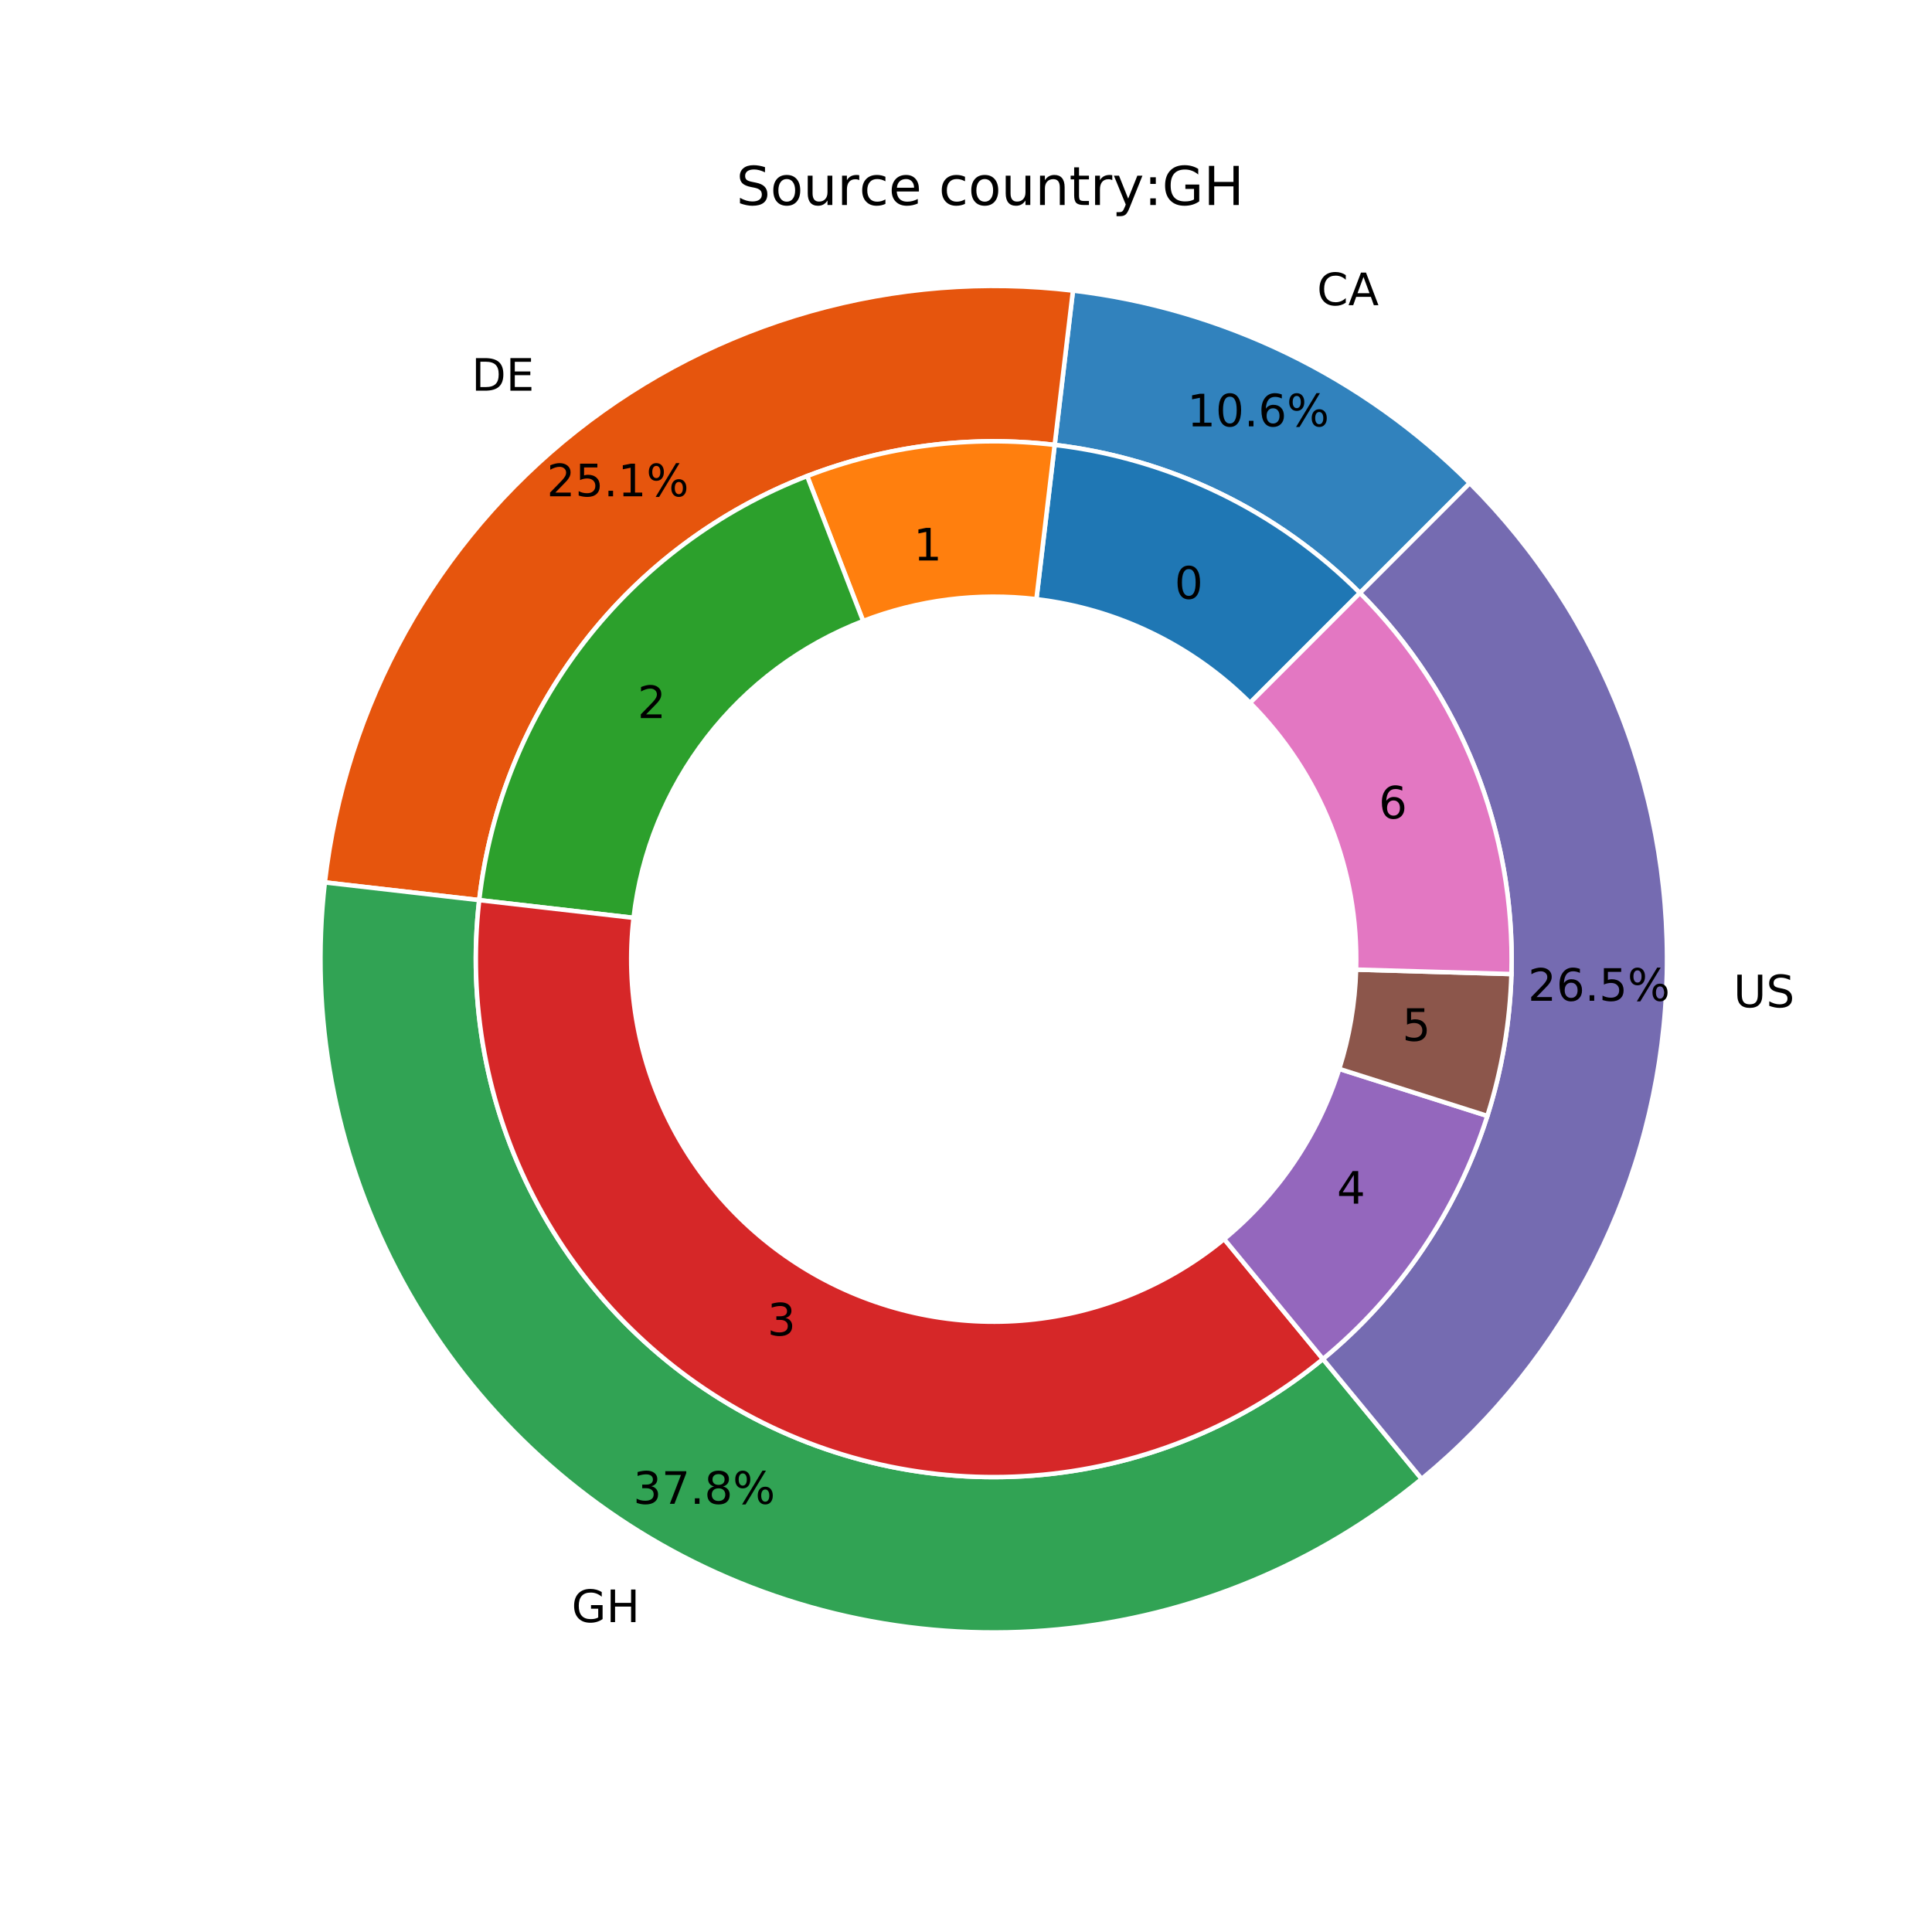
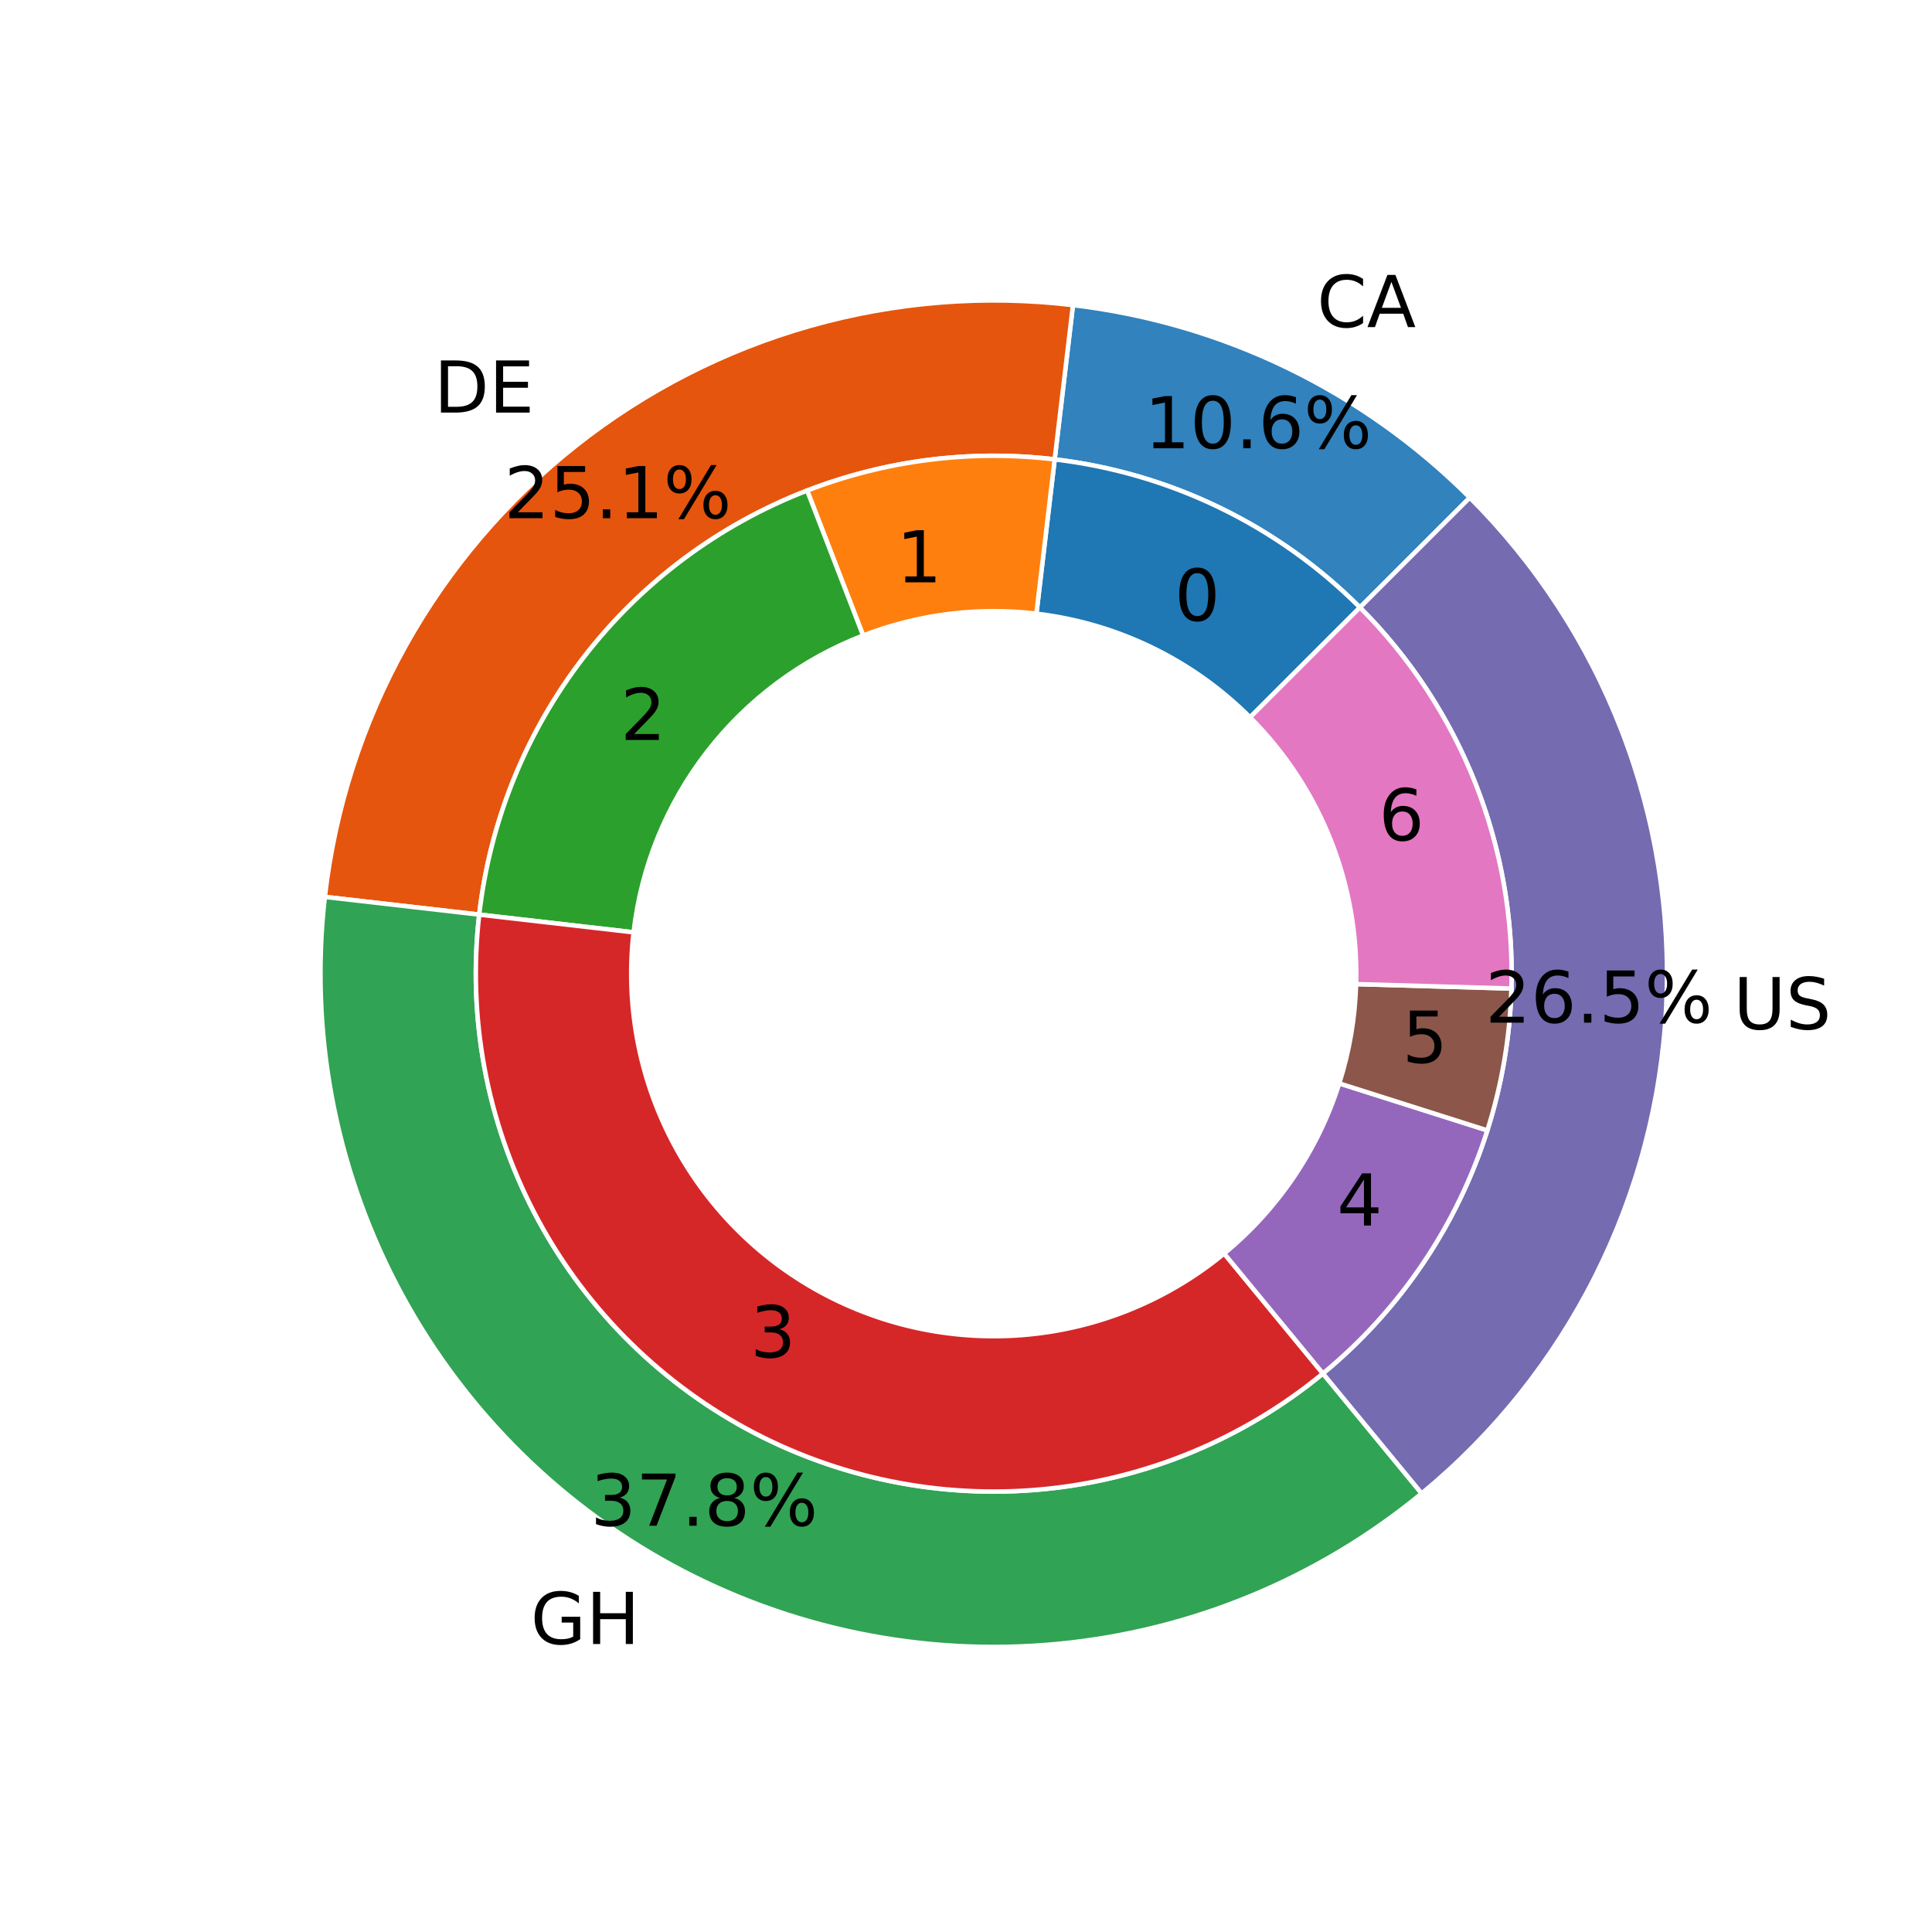
<svg xmlns="http://www.w3.org/2000/svg" xmlns:xlink="http://www.w3.org/1999/xlink" height="432pt" version="1.1" viewBox="0 0 432 432" width="432pt">
  <defs>
    <style type="text/css">
*{stroke-linecap:butt;stroke-linejoin:round;}
  </style>
  </defs>
  <g id="figure_1">
    <g id="patch_1">
      <path d="M 0 432  L 432 432  L 432 0  L 0 0  z " style="fill:#ffffff;" />
    </g>
    <g id="axes_1">
      <g id="patch_2">
-         <path d="M 328.651 108.027  C 316.782 96.158 303.011 86.357 287.909 79.031  C 272.808 71.704 256.586 66.955 239.918 64.98  L 235.829 99.479  C 248.651 100.999 261.129 104.652 272.746 110.287  C 284.363 115.923 294.956 123.462 304.085 132.592  L 328.651 108.027  z " style="fill:#3182bd;stroke:#ffffff;stroke-linejoin:miter;" />
+         <path d="M 328.651 111.267  C 316.782 99.398 303.011 89.597 287.909 82.271  C 272.808 74.944 256.586 70.195 239.918 68.22  L 235.829 102.719  C 248.651 104.239 261.129 107.892 272.746 113.527  C 284.363 119.163 294.956 126.702 304.085 135.832  L 328.651 111.267  z " style="fill:#3182bd;stroke:#ffffff;stroke-linejoin:miter;" />
      </g>
      <g id="patch_3">
-         <path d="M 239.918 64.98  C 220.24 62.648 200.294 64.223 181.226 69.617  C 162.159 75.01 144.342 84.116 128.801 96.409  C 113.261 108.703 100.299 123.945 90.661 141.26  C 81.024 158.574 74.899 177.622 72.639 197.308  L 107.154 201.27  C 108.892 186.127 113.603 171.474 121.017 158.156  C 128.43 144.837 138.401 133.113 150.355 123.656  C 162.31 114.199 176.015 107.195 190.682 103.046  C 205.349 98.897 220.692 97.685 235.829 99.479  L 239.918 64.98  z " style="fill:#e6550d;stroke:#ffffff;stroke-linejoin:miter;" />
+         <path d="M 239.918 68.22  C 220.24 65.888 200.294 67.463 181.226 72.857  C 162.159 78.25 144.342 87.356 128.801 99.649  C 113.261 111.943 100.299 127.185 90.661 144.5  C 81.024 161.814 74.899 180.862 72.639 200.548  L 107.154 204.51  C 108.892 189.367 113.603 174.714 121.017 161.396  C 128.43 148.077 138.401 136.353 150.355 126.896  C 162.31 117.439 176.015 110.435 190.682 106.286  C 205.349 102.137 220.692 100.925 235.829 102.719  L 239.918 68.22  z " style="fill:#e6550d;stroke:#ffffff;stroke-linejoin:miter;" />
      </g>
      <g id="patch_4">
-         <path d="M 72.639 197.308  C 69.218 227.11 74.782 257.266 88.613 283.886  C 102.444 310.505 123.92 332.393 150.273 346.726  C 176.626 361.059 206.671 367.192 236.533 364.337  C 266.395 361.481 294.733 349.763 317.891 330.695  L 295.809 303.876  C 277.994 318.543 256.196 327.557 233.225 329.754  C 210.255 331.95 187.143 327.232 166.872 316.207  C 146.6 305.182 130.08 288.345 119.441 267.868  C 108.802 247.392 104.522 224.195 107.154 201.27  L 72.639 197.308  z " style="fill:#31a354;stroke:#ffffff;stroke-linejoin:miter;" />
+         <path d="M 72.639 200.548  C 69.218 230.35 74.782 260.506 88.613 287.126  C 102.444 313.745 123.92 335.633 150.273 349.966  C 176.626 364.299 206.671 370.432 236.533 367.577  C 266.395 364.721 294.733 353.003 317.891 333.935  L 295.809 307.116  C 277.994 321.783 256.196 330.797 233.225 332.994  C 210.255 335.19 187.143 330.472 166.872 319.447  C 146.6 308.422 130.08 291.585 119.441 271.108  C 108.802 250.632 104.522 227.435 107.154 204.51  L 72.639 200.548  z " style="fill:#31a354;stroke:#ffffff;stroke-linejoin:miter;" />
      </g>
      <g id="patch_5">
-         <path d="M 317.891 330.695  C 334.097 317.351 347.335 300.764 356.751 282.001  C 366.167 263.238 371.555 242.712 372.569 221.743  C 373.582 200.774 370.198 179.824 362.635 160.241  C 355.072 140.657 343.495 122.871 328.651 108.027  L 304.085 132.592  C 315.504 144.011 324.409 157.693 330.227 172.757  C 336.045 187.821 338.648 203.937 337.868 220.066  C 337.089 236.196 332.944 251.986 325.701 266.419  C 318.458 280.851 308.275 293.611 295.809 303.876  L 317.891 330.695  z " style="fill:#756bb1;stroke:#ffffff;stroke-linejoin:miter;" />
+         <path d="M 317.891 333.935  C 334.097 320.591 347.335 304.004 356.751 285.241  C 366.167 266.478 371.555 245.952 372.569 224.983  C 373.582 204.014 370.198 183.064 362.635 163.481  C 355.072 143.897 343.495 126.111 328.651 111.267  L 304.085 135.832  C 315.504 147.251 324.409 160.933 330.227 175.997  C 336.045 191.061 338.648 207.177 337.868 223.306  C 337.089 239.436 332.944 255.226 325.701 269.659  C 318.458 284.091 308.275 296.851 295.809 307.116  L 317.891 333.935  z " style="fill:#756bb1;stroke:#ffffff;stroke-linejoin:miter;" />
      </g>
      <g id="patch_6">
-         <path d="M 304.085 132.592  C 294.956 123.462 284.363 115.923 272.746 110.287  C 261.129 104.652 248.651 100.999 235.829 99.479  L 231.741 133.978  C 240.716 135.042 249.451 137.599 257.582 141.544  C 265.714 145.489 273.129 150.767 279.52 157.157  L 304.085 132.592  z " style="fill:#1f77b4;stroke:#ffffff;stroke-linejoin:miter;" />
+         <path d="M 304.085 135.832  C 294.956 126.702 284.363 119.163 272.746 113.527  C 261.129 107.892 248.651 104.239 235.829 102.719  L 231.741 137.218  C 240.716 138.282 249.451 140.839 257.582 144.784  C 265.714 148.729 273.129 154.007 279.52 160.397  L 304.085 135.832  z " style="fill:#1f77b4;stroke:#ffffff;stroke-linejoin:miter;" />
      </g>
      <g id="patch_7">
-         <path d="M 235.829 99.479  C 226.493 98.373 217.057 98.407 207.729 99.582  C 198.401 100.757 189.251 103.063 180.48 106.451  L 192.996 138.858  C 199.136 136.487 205.541 134.873 212.07 134.05  C 218.6 133.228 225.205 133.204 231.741 133.978  L 235.829 99.479  z " style="fill:#ff7f0e;stroke:#ffffff;stroke-linejoin:miter;" />
+         <path d="M 235.829 102.719  C 226.493 101.613 217.057 101.647 207.729 102.822  C 198.401 103.997 189.251 106.303 180.48 109.691  L 192.996 142.098  C 199.136 139.727 205.541 138.113 212.07 137.29  C 218.6 136.468 225.205 136.444 231.741 137.218  L 235.829 102.719  z " style="fill:#ff7f0e;stroke:#ffffff;stroke-linejoin:miter;" />
      </g>
      <g id="patch_8">
-         <path d="M 180.48 106.451  C 160.773 114.062 143.519 126.923 130.595 143.635  C 117.671 160.347 109.563 180.281 107.154 201.27  L 141.668 205.232  C 143.354 190.54 149.03 176.586 158.076 164.887  C 167.123 153.189 179.201 144.186 192.996 138.858  L 180.48 106.451  z " style="fill:#2ca02c;stroke:#ffffff;stroke-linejoin:miter;" />
+         <path d="M 180.48 109.691  C 160.773 117.302 143.519 130.163 130.595 146.875  C 117.671 163.587 109.563 183.521 107.154 204.51  L 141.668 208.472  C 143.354 193.78 149.03 179.826 158.076 168.127  C 167.123 156.429 179.201 147.426 192.996 142.098  L 180.48 109.691  z " style="fill:#2ca02c;stroke:#ffffff;stroke-linejoin:miter;" />
      </g>
      <g id="patch_9">
-         <path d="M 107.154 201.27  C 104.522 224.195 108.802 247.392 119.441 267.868  C 130.08 288.345 146.6 305.182 166.872 316.207  C 187.143 327.232 210.255 331.95 233.225 329.754  C 256.196 327.557 277.994 318.543 295.809 303.876  L 273.726 277.056  C 261.256 287.323 245.998 293.633 229.918 295.171  C 213.838 296.708 197.66 293.405 183.47 285.688  C 169.28 277.97 157.716 266.185 150.269 251.851  C 142.821 237.517 139.825 221.28 141.668 205.232  L 107.154 201.27  z " style="fill:#d62728;stroke:#ffffff;stroke-linejoin:miter;" />
+         <path d="M 107.154 204.51  C 104.522 227.435 108.802 250.632 119.441 271.108  C 130.08 291.585 146.6 308.422 166.872 319.447  C 187.143 330.472 210.255 335.19 233.225 332.994  C 256.196 330.797 277.994 321.783 295.809 307.116  L 273.726 280.296  C 261.256 290.563 245.998 296.873 229.918 298.411  C 213.838 299.948 197.66 296.645 183.47 288.928  C 169.28 281.21 157.716 269.425 150.269 255.091  C 142.821 240.757 139.825 224.52 141.668 208.472  L 107.154 204.51  z " style="fill:#d62728;stroke:#ffffff;stroke-linejoin:miter;" />
      </g>
      <g id="patch_10">
-         <path d="M 295.809 303.876  C 304.384 296.815 311.898 288.557 318.122 279.357  C 324.345 270.156 329.212 260.108 332.574 249.521  L 299.462 239.007  C 297.109 246.418 293.702 253.452 289.345 259.893  C 284.989 266.333 279.729 272.114 273.726 277.056  L 295.809 303.876  z " style="fill:#9467bd;stroke:#ffffff;stroke-linejoin:miter;" />
+         <path d="M 295.809 307.116  C 304.384 300.055 311.898 291.797 318.122 282.597  C 324.345 273.396 329.212 263.348 332.574 252.761  L 299.462 242.247  C 297.109 249.658 293.702 256.692 289.345 263.133  C 284.989 269.573 279.729 275.354 273.726 280.296  L 295.809 307.116  z " style="fill:#9467bd;stroke:#ffffff;stroke-linejoin:miter;" />
      </g>
      <g id="patch_11">
-         <path d="M 332.574 249.521  C 334.202 244.392 335.471 239.155 336.371 233.85  C 337.272 228.544 337.801 223.182 337.955 217.803  L 303.229 216.805  C 303.121 220.571 302.75 224.324 302.12 228.038  C 301.49 231.752 300.602 235.417 299.462 239.007  L 332.574 249.521  z " style="fill:#8c564b;stroke:#ffffff;stroke-linejoin:miter;" />
+         <path d="M 332.574 252.761  C 334.202 247.632 335.471 242.395 336.371 237.09  C 337.272 231.784 337.801 226.422 337.955 221.043  L 303.229 220.045  C 303.121 223.811 302.75 227.564 302.12 231.278  C 301.49 234.992 300.602 238.657 299.462 242.247  L 332.574 252.761  z " style="fill:#8c564b;stroke:#ffffff;stroke-linejoin:miter;" />
      </g>
      <g id="patch_12">
-         <path d="M 337.955 217.803  C 338.408 202.043 335.638 186.354 329.814 171.702  C 323.99 157.05 315.234 143.741 304.085 132.592  L 279.52 157.157  C 287.324 164.962 293.453 174.278 297.53 184.535  C 301.607 194.791 303.546 205.773 303.229 216.805  L 337.955 217.803  z " style="fill:#e377c2;stroke:#ffffff;stroke-linejoin:miter;" />
+         <path d="M 337.955 221.043  C 338.408 205.283 335.638 189.594 329.814 174.942  C 323.99 160.29 315.234 146.981 304.085 135.832  L 279.52 160.397  C 287.324 168.202 293.453 177.518 297.53 187.775  C 301.607 198.031 303.546 209.013 303.229 220.045  L 337.955 221.043  z " style="fill:#e377c2;stroke:#ffffff;stroke-linejoin:miter;" />
      </g>
      <g id="patch_13">
-         <path clip-path="url(#p6a94aca910)" d="M 222.201 295.539  C 243.698 295.539 264.319 286.998 279.52 271.796  C 294.721 256.595 303.262 235.975 303.262 214.477  C 303.262 192.979 294.721 172.359 279.52 157.157  C 264.319 141.956 243.698 133.415 222.201 133.415  C 200.703 133.415 180.082 141.956 164.881 157.157  C 149.68 172.359 141.139 192.979 141.139 214.477  C 141.139 235.975 149.68 256.595 164.881 271.796  C 180.082 286.998 200.703 295.539 222.201 295.539  z " style="fill:#ffffff;" />
+         <path clip-path="url(#pda77b28a1b)" d="M 222.201 298.779  C 243.698 298.779 264.319 290.238 279.52 275.036  C 294.721 259.835 303.262 239.215 303.262 217.717  C 303.262 196.219 294.721 175.599 279.52 160.397  C 264.319 145.196 243.698 136.655 222.201 136.655  C 200.703 136.655 180.082 145.196 164.881 160.397  C 149.68 175.599 141.139 196.219 141.139 217.717  C 141.139 239.215 149.68 259.835 164.881 275.036  C 180.082 290.238 200.703 298.779 222.201 298.779  z " style="fill:#ffffff;" />
      </g>
      <g id="matplotlib.axis_1" />
      <g id="matplotlib.axis_2" />
      <g id="text_1">
        <defs>
          <path d="M 64.406 67.281  L 64.406 56.891  Q 59.422 61.531 53.781 63.812  Q 48.141 66.109 41.797 66.109  Q 29.297 66.109 22.656 58.469  Q 16.016 50.828 16.016 36.375  Q 16.016 21.969 22.656 14.328  Q 29.297 6.688 41.797 6.688  Q 48.141 6.688 53.781 8.984  Q 59.422 11.281 64.406 15.922  L 64.406 5.609  Q 59.234 2.094 53.438 0.328  Q 47.656 -1.422 41.219 -1.422  Q 24.656 -1.422 15.125 8.703  Q 5.609 18.844 5.609 36.375  Q 5.609 53.953 15.125 64.078  Q 24.656 74.219 41.219 74.219  Q 47.75 74.219 53.531 72.484  Q 59.328 70.75 64.406 67.281  z " id="DejaVuSans-43" />
          <path d="M 34.188 63.188  L 20.797 26.906  L 47.609 26.906  z M 28.609 72.906  L 39.797 72.906  L 67.578 0  L 57.328 0  L 50.688 18.703  L 17.828 18.703  L 11.188 0  L 0.781 0  z " id="DejaVuSans-41" />
        </defs>
-         <g transform="translate(294.4804 68.24544)scale(0.1 -0.1)">
+         <g transform="translate(294.4804 73.14106)scale(0.16 -0.16)">
          <use xlink:href="#DejaVuSans-43" />
          <use x="69.824" xlink:href="#DejaVuSans-41" />
        </g>
      </g>
      <g id="text_2">
        <defs>
          <path d="M 12.406 8.297  L 28.516 8.297  L 28.516 63.922  L 10.984 60.406  L 10.984 69.391  L 28.422 72.906  L 38.281 72.906  L 38.281 8.297  L 54.391 8.297  L 54.391 0  L 12.406 0  z " id="DejaVuSans-31" />
          <path d="M 31.781 66.406  Q 24.172 66.406 20.328 58.906  Q 16.5 51.422 16.5 36.375  Q 16.5 21.391 20.328 13.891  Q 24.172 6.391 31.781 6.391  Q 39.453 6.391 43.281 13.891  Q 47.125 21.391 47.125 36.375  Q 47.125 51.422 43.281 58.906  Q 39.453 66.406 31.781 66.406  z M 31.781 74.219  Q 44.047 74.219 50.516 64.516  Q 56.984 54.828 56.984 36.375  Q 56.984 17.969 50.516 8.266  Q 44.047 -1.422 31.781 -1.422  Q 19.531 -1.422 13.062 8.266  Q 6.594 17.969 6.594 36.375  Q 6.594 54.828 13.062 64.516  Q 19.531 74.219 31.781 74.219  z " id="DejaVuSans-30" />
          <path d="M 10.688 12.406  L 21 12.406  L 21 0  L 10.688 0  z " id="DejaVuSans-2e" />
          <path d="M 33.016 40.375  Q 26.375 40.375 22.484 35.828  Q 18.609 31.297 18.609 23.391  Q 18.609 15.531 22.484 10.953  Q 26.375 6.391 33.016 6.391  Q 39.656 6.391 43.531 10.953  Q 47.406 15.531 47.406 23.391  Q 47.406 31.297 43.531 35.828  Q 39.656 40.375 33.016 40.375  z M 52.594 71.297  L 52.594 62.312  Q 48.875 64.062 45.094 64.984  Q 41.312 65.922 37.594 65.922  Q 27.828 65.922 22.672 59.328  Q 17.531 52.734 16.797 39.406  Q 19.672 43.656 24.016 45.922  Q 28.375 48.188 33.594 48.188  Q 44.578 48.188 50.953 41.516  Q 57.328 34.859 57.328 23.391  Q 57.328 12.156 50.688 5.359  Q 44.047 -1.422 33.016 -1.422  Q 20.359 -1.422 13.672 8.266  Q 6.984 17.969 6.984 36.375  Q 6.984 53.656 15.188 63.938  Q 23.391 74.219 37.203 74.219  Q 40.922 74.219 44.703 73.484  Q 48.484 72.75 52.594 71.297  z " id="DejaVuSans-36" />
          <path d="M 72.703 32.078  Q 68.453 32.078 66.031 28.469  Q 63.625 24.859 63.625 18.406  Q 63.625 12.062 66.031 8.422  Q 68.453 4.781 72.703 4.781  Q 76.859 4.781 79.266 8.422  Q 81.688 12.062 81.688 18.406  Q 81.688 24.812 79.266 28.438  Q 76.859 32.078 72.703 32.078  z M 72.703 38.281  Q 80.422 38.281 84.953 32.906  Q 89.5 27.547 89.5 18.406  Q 89.5 9.281 84.938 3.922  Q 80.375 -1.422 72.703 -1.422  Q 64.891 -1.422 60.344 3.922  Q 55.812 9.281 55.812 18.406  Q 55.812 27.594 60.375 32.938  Q 64.938 38.281 72.703 38.281  z M 22.312 68.016  Q 18.109 68.016 15.688 64.375  Q 13.281 60.75 13.281 54.391  Q 13.281 47.953 15.672 44.328  Q 18.062 40.719 22.312 40.719  Q 26.562 40.719 28.969 44.328  Q 31.391 47.953 31.391 54.391  Q 31.391 60.688 28.953 64.344  Q 26.516 68.016 22.312 68.016  z M 66.406 74.219  L 74.219 74.219  L 28.609 -1.422  L 20.797 -1.422  z M 22.312 74.219  Q 30.031 74.219 34.609 68.875  Q 39.203 63.531 39.203 54.391  Q 39.203 45.172 34.641 39.844  Q 30.078 34.516 22.312 34.516  Q 14.547 34.516 10.031 39.859  Q 5.516 45.219 5.516 54.391  Q 5.516 63.484 10.047 68.844  Q 14.594 74.219 22.312 74.219  z " id="DejaVuSans-25" />
        </defs>
-         <g transform="translate(265.455 95.33467)scale(0.1 -0.1)">
+         <g transform="translate(255.9248 100.2303)scale(0.16 -0.16)">
          <use xlink:href="#DejaVuSans-31" />
          <use x="63.623" xlink:href="#DejaVuSans-30" />
          <use x="127.246" xlink:href="#DejaVuSans-2e" />
          <use x="159.033" xlink:href="#DejaVuSans-36" />
          <use x="222.656" xlink:href="#DejaVuSans-25" />
        </g>
      </g>
      <g id="text_3">
        <defs>
          <path d="M 19.672 64.797  L 19.672 8.109  L 31.594 8.109  Q 46.688 8.109 53.688 14.938  Q 60.688 21.781 60.688 36.531  Q 60.688 51.172 53.688 57.984  Q 46.688 64.797 31.594 64.797  z M 9.812 72.906  L 30.078 72.906  Q 51.266 72.906 61.172 64.094  Q 71.094 55.281 71.094 36.531  Q 71.094 17.672 61.125 8.828  Q 51.172 0 30.078 0  L 9.812 0  z " id="DejaVuSans-44" />
          <path d="M 9.812 72.906  L 55.906 72.906  L 55.906 64.594  L 19.672 64.594  L 19.672 43.016  L 54.391 43.016  L 54.391 34.719  L 19.672 34.719  L 19.672 8.297  L 56.781 8.297  L 56.781 0  L 9.812 0  z " id="DejaVuSans-45" />
        </defs>
-         <g transform="translate(105.4428 87.36201)scale(0.1 -0.1)">
+         <g transform="translate(97.03154 92.25764)scale(0.16 -0.16)">
          <use xlink:href="#DejaVuSans-44" />
          <use x="77.002" xlink:href="#DejaVuSans-45" />
        </g>
      </g>
      <g id="text_4">
        <defs>
          <path d="M 19.188 8.297  L 53.609 8.297  L 53.609 0  L 7.328 0  L 7.328 8.297  Q 12.938 14.109 22.625 23.891  Q 32.328 33.688 34.812 36.531  Q 39.547 41.844 41.422 45.531  Q 43.312 49.219 43.312 52.781  Q 43.312 58.594 39.234 62.25  Q 35.156 65.922 28.609 65.922  Q 23.969 65.922 18.812 64.312  Q 13.672 62.703 7.812 59.422  L 7.812 69.391  Q 13.766 71.781 18.938 73  Q 24.125 74.219 28.422 74.219  Q 39.75 74.219 46.484 68.547  Q 53.219 62.891 53.219 53.422  Q 53.219 48.922 51.531 44.891  Q 49.859 40.875 45.406 35.406  Q 44.188 33.984 37.641 27.219  Q 31.109 20.453 19.188 8.297  z " id="DejaVuSans-32" />
          <path d="M 10.797 72.906  L 49.516 72.906  L 49.516 64.594  L 19.828 64.594  L 19.828 46.734  Q 21.969 47.469 24.109 47.828  Q 26.266 48.188 28.422 48.188  Q 40.625 48.188 47.75 41.5  Q 54.891 34.812 54.891 23.391  Q 54.891 11.625 47.562 5.094  Q 40.234 -1.422 26.906 -1.422  Q 22.312 -1.422 17.547 -0.641  Q 12.797 0.141 7.719 1.703  L 7.719 11.625  Q 12.109 9.234 16.797 8.062  Q 21.484 6.891 26.703 6.891  Q 35.156 6.891 40.078 11.328  Q 45.016 15.766 45.016 23.391  Q 45.016 31 40.078 35.438  Q 35.156 39.891 26.703 39.891  Q 22.75 39.891 18.812 39.016  Q 14.891 38.141 10.797 36.281  z " id="DejaVuSans-35" />
        </defs>
-         <g transform="translate(122.2578 110.9755)scale(0.1 -0.1)">
+         <g transform="translate(112.7276 115.8711)scale(0.16 -0.16)">
          <use xlink:href="#DejaVuSans-32" />
          <use x="63.623" xlink:href="#DejaVuSans-35" />
          <use x="127.246" xlink:href="#DejaVuSans-2e" />
          <use x="159.033" xlink:href="#DejaVuSans-31" />
          <use x="222.656" xlink:href="#DejaVuSans-25" />
        </g>
      </g>
      <g id="text_5">
        <defs>
          <path d="M 59.516 10.406  L 59.516 29.984  L 43.406 29.984  L 43.406 38.094  L 69.281 38.094  L 69.281 6.781  Q 63.578 2.734 56.688 0.656  Q 49.812 -1.422 42 -1.422  Q 24.906 -1.422 15.25 8.562  Q 5.609 18.562 5.609 36.375  Q 5.609 54.25 15.25 64.234  Q 24.906 74.219 42 74.219  Q 49.125 74.219 55.547 72.453  Q 61.969 70.703 67.391 67.281  L 67.391 56.781  Q 61.922 61.422 55.766 63.766  Q 49.609 66.109 42.828 66.109  Q 29.438 66.109 22.719 58.641  Q 16.016 51.172 16.016 36.375  Q 16.016 21.625 22.719 14.156  Q 29.438 6.688 42.828 6.688  Q 48.047 6.688 52.141 7.594  Q 56.25 8.5 59.516 10.406  z " id="DejaVuSans-47" />
          <path d="M 9.812 72.906  L 19.672 72.906  L 19.672 43.016  L 55.516 43.016  L 55.516 72.906  L 65.375 72.906  L 65.375 0  L 55.516 0  L 55.516 34.719  L 19.672 34.719  L 19.672 0  L 9.812 0  z " id="DejaVuSans-48" />
        </defs>
-         <g transform="translate(127.8117 362.71)scale(0.1 -0.1)">
+         <g transform="translate(118.6504 367.6057)scale(0.16 -0.16)">
          <use xlink:href="#DejaVuSans-47" />
          <use x="77.49" xlink:href="#DejaVuSans-48" />
        </g>
      </g>
      <g id="text_6">
        <defs>
          <path d="M 40.578 39.312  Q 47.656 37.797 51.625 33  Q 55.609 28.219 55.609 21.188  Q 55.609 10.406 48.188 4.484  Q 40.766 -1.422 27.094 -1.422  Q 22.516 -1.422 17.656 -0.516  Q 12.797 0.391 7.625 2.203  L 7.625 11.719  Q 11.719 9.328 16.594 8.109  Q 21.484 6.891 26.812 6.891  Q 36.078 6.891 40.938 10.547  Q 45.797 14.203 45.797 21.188  Q 45.797 27.641 41.281 31.266  Q 36.766 34.906 28.719 34.906  L 20.219 34.906  L 20.219 43.016  L 29.109 43.016  Q 36.375 43.016 40.234 45.922  Q 44.094 48.828 44.094 54.297  Q 44.094 59.906 40.109 62.906  Q 36.141 65.922 28.719 65.922  Q 24.656 65.922 20.016 65.031  Q 15.375 64.156 9.812 62.312  L 9.812 71.094  Q 15.438 72.656 20.344 73.438  Q 25.25 74.219 29.594 74.219  Q 40.828 74.219 47.359 69.109  Q 53.906 64.016 53.906 55.328  Q 53.906 49.266 50.438 45.094  Q 46.969 40.922 40.578 39.312  z " id="DejaVuSans-33" />
          <path d="M 8.203 72.906  L 55.078 72.906  L 55.078 68.703  L 28.609 0  L 18.312 0  L 43.219 64.594  L 8.203 64.594  z " id="DejaVuSans-37" />
          <path d="M 31.781 34.625  Q 24.75 34.625 20.719 30.859  Q 16.703 27.094 16.703 20.516  Q 16.703 13.922 20.719 10.156  Q 24.75 6.391 31.781 6.391  Q 38.812 6.391 42.859 10.172  Q 46.922 13.969 46.922 20.516  Q 46.922 27.094 42.891 30.859  Q 38.875 34.625 31.781 34.625  z M 21.922 38.812  Q 15.578 40.375 12.031 44.719  Q 8.5 49.078 8.5 55.328  Q 8.5 64.062 14.719 69.141  Q 20.953 74.219 31.781 74.219  Q 42.672 74.219 48.875 69.141  Q 55.078 64.062 55.078 55.328  Q 55.078 49.078 51.531 44.719  Q 48 40.375 41.703 38.812  Q 48.828 37.156 52.797 32.312  Q 56.781 27.484 56.781 20.516  Q 56.781 9.906 50.312 4.234  Q 43.844 -1.422 31.781 -1.422  Q 19.734 -1.422 13.25 4.234  Q 6.781 9.906 6.781 20.516  Q 6.781 27.484 10.781 32.312  Q 14.797 37.156 21.922 38.812  z M 18.312 54.391  Q 18.312 48.734 21.844 45.562  Q 25.391 42.391 31.781 42.391  Q 38.141 42.391 41.719 45.562  Q 45.312 48.734 45.312 54.391  Q 45.312 60.062 41.719 63.234  Q 38.141 66.406 31.781 66.406  Q 25.391 66.406 21.844 63.234  Q 18.312 60.062 18.312 54.391  z " id="DejaVuSans-38" />
        </defs>
-         <g transform="translate(141.5823 336.2603)scale(0.1 -0.1)">
+         <g transform="translate(132.0522 341.1559)scale(0.16 -0.16)">
          <use xlink:href="#DejaVuSans-33" />
          <use x="63.623" xlink:href="#DejaVuSans-37" />
          <use x="127.246" xlink:href="#DejaVuSans-2e" />
          <use x="159.033" xlink:href="#DejaVuSans-38" />
          <use x="222.656" xlink:href="#DejaVuSans-25" />
        </g>
      </g>
      <g id="text_7">
        <defs>
          <path d="M 8.688 72.906  L 18.609 72.906  L 18.609 28.609  Q 18.609 16.891 22.844 11.734  Q 27.094 6.594 36.625 6.594  Q 46.094 6.594 50.344 11.734  Q 54.594 16.891 54.594 28.609  L 54.594 72.906  L 64.5 72.906  L 64.5 27.391  Q 64.5 13.141 57.438 5.859  Q 50.391 -1.422 36.625 -1.422  Q 22.797 -1.422 15.734 5.859  Q 8.688 13.141 8.688 27.391  z " id="DejaVuSans-55" />
          <path d="M 53.516 70.516  L 53.516 60.891  Q 47.906 63.578 42.922 64.891  Q 37.938 66.219 33.297 66.219  Q 25.25 66.219 20.875 63.094  Q 16.5 59.969 16.5 54.203  Q 16.5 49.359 19.406 46.891  Q 22.312 44.438 30.422 42.922  L 36.375 41.703  Q 47.406 39.594 52.656 34.297  Q 57.906 29 57.906 20.125  Q 57.906 9.516 50.797 4.047  Q 43.703 -1.422 29.984 -1.422  Q 24.812 -1.422 18.969 -0.25  Q 13.141 0.922 6.891 3.219  L 6.891 13.375  Q 12.891 10.016 18.656 8.297  Q 24.422 6.594 29.984 6.594  Q 38.422 6.594 43.016 9.906  Q 47.609 13.234 47.609 19.391  Q 47.609 24.75 44.312 27.781  Q 41.016 30.812 33.5 32.328  L 27.484 33.5  Q 16.453 35.688 11.516 40.375  Q 6.594 45.062 6.594 53.422  Q 6.594 63.094 13.406 68.656  Q 20.219 74.219 32.172 74.219  Q 37.312 74.219 42.625 73.281  Q 47.953 72.359 53.516 70.516  z " id="DejaVuSans-53" />
        </defs>
-         <g transform="translate(387.6054 225.229)scale(0.1 -0.1)">
+         <g transform="translate(387.6054 230.1246)scale(0.16 -0.16)">
          <use xlink:href="#DejaVuSans-55" />
          <use x="73.193" xlink:href="#DejaVuSans-53" />
        </g>
      </g>
      <g id="text_8">
-         <g transform="translate(341.6482 223.7758)scale(0.1 -0.1)">
+         <g transform="translate(332.118 228.6714)scale(0.16 -0.16)">
          <use xlink:href="#DejaVuSans-32" />
          <use x="63.623" xlink:href="#DejaVuSans-36" />
          <use x="127.246" xlink:href="#DejaVuSans-2e" />
          <use x="159.033" xlink:href="#DejaVuSans-35" />
          <use x="222.656" xlink:href="#DejaVuSans-25" />
        </g>
      </g>
      <g id="text_9">
-         <g transform="translate(262.6368 133.8847)scale(0.1 -0.1)">
+         <g transform="translate(262.6368 138.7804)scale(0.16 -0.16)">
          <use xlink:href="#DejaVuSans-30" />
        </g>
      </g>
      <g id="text_10">
-         <g transform="translate(204.2607 125.3204)scale(0.1 -0.1)">
+         <g transform="translate(200.4432 130.216)scale(0.16 -0.16)">
          <use xlink:href="#DejaVuSans-31" />
        </g>
      </g>
      <g id="text_11">
-         <g transform="translate(142.5532 160.5627)scale(0.1 -0.1)">
+         <g transform="translate(138.7357 165.4583)scale(0.16 -0.16)">
          <use xlink:href="#DejaVuSans-32" />
        </g>
      </g>
      <g id="text_12">
-         <g transform="translate(171.575 298.6202)scale(0.1 -0.1)">
+         <g transform="translate(167.7575 303.5158)scale(0.16 -0.16)">
          <use xlink:href="#DejaVuSans-33" />
        </g>
      </g>
      <g id="text_13">
        <defs>
          <path d="M 37.797 64.312  L 12.891 25.391  L 37.797 25.391  z M 35.203 72.906  L 47.609 72.906  L 47.609 25.391  L 58.016 25.391  L 58.016 17.188  L 47.609 17.188  L 47.609 0  L 37.797 0  L 37.797 17.188  L 4.891 17.188  L 4.891 26.703  z " id="DejaVuSans-34" />
        </defs>
-         <g transform="translate(298.9375 269.1401)scale(0.1 -0.1)">
+         <g transform="translate(298.9375 274.0357)scale(0.16 -0.16)">
          <use xlink:href="#DejaVuSans-34" />
        </g>
      </g>
      <g id="text_14">
-         <g transform="translate(313.5371 232.7344)scale(0.1 -0.1)">
+         <g transform="translate(313.5371 237.6301)scale(0.16 -0.16)">
          <use xlink:href="#DejaVuSans-35" />
        </g>
      </g>
      <g id="text_15">
-         <g transform="translate(308.2911 183.0166)scale(0.1 -0.1)">
+         <g transform="translate(308.2911 187.9122)scale(0.16 -0.16)">
          <use xlink:href="#DejaVuSans-36" />
-         </g>
-       </g>
-       <g id="text_16">
-         <defs>
-           <path d="M 30.609 48.391  Q 23.391 48.391 19.188 42.75  Q 14.984 37.109 14.984 27.297  Q 14.984 17.484 19.156 11.844  Q 23.344 6.203 30.609 6.203  Q 37.797 6.203 41.984 11.859  Q 46.188 17.531 46.188 27.297  Q 46.188 37.016 41.984 42.703  Q 37.797 48.391 30.609 48.391  z M 30.609 56  Q 42.328 56 49.016 48.375  Q 55.719 40.766 55.719 27.297  Q 55.719 13.875 49.016 6.219  Q 42.328 -1.422 30.609 -1.422  Q 18.844 -1.422 12.172 6.219  Q 5.516 13.875 5.516 27.297  Q 5.516 40.766 12.172 48.375  Q 18.844 56 30.609 56  z " id="DejaVuSans-6f" />
-           <path d="M 8.5 21.578  L 8.5 54.688  L 17.484 54.688  L 17.484 21.922  Q 17.484 14.156 20.5 10.266  Q 23.531 6.391 29.594 6.391  Q 36.859 6.391 41.078 11.031  Q 45.312 15.672 45.312 23.688  L 45.312 54.688  L 54.297 54.688  L 54.297 0  L 45.312 0  L 45.312 8.406  Q 42.047 3.422 37.719 1  Q 33.406 -1.422 27.688 -1.422  Q 18.266 -1.422 13.375 4.438  Q 8.5 10.297 8.5 21.578  z M 31.109 56  z " id="DejaVuSans-75" />
-           <path d="M 41.109 46.297  Q 39.594 47.172 37.812 47.578  Q 36.031 48 33.891 48  Q 26.266 48 22.188 43.047  Q 18.109 38.094 18.109 28.812  L 18.109 0  L 9.078 0  L 9.078 54.688  L 18.109 54.688  L 18.109 46.188  Q 20.953 51.172 25.484 53.578  Q 30.031 56 36.531 56  Q 37.453 56 38.578 55.875  Q 39.703 55.766 41.062 55.516  z " id="DejaVuSans-72" />
-           <path d="M 48.781 52.594  L 48.781 44.188  Q 44.969 46.297 41.141 47.344  Q 37.312 48.391 33.406 48.391  Q 24.656 48.391 19.812 42.844  Q 14.984 37.312 14.984 27.297  Q 14.984 17.281 19.812 11.734  Q 24.656 6.203 33.406 6.203  Q 37.312 6.203 41.141 7.25  Q 44.969 8.297 48.781 10.406  L 48.781 2.094  Q 45.016 0.344 40.984 -0.531  Q 36.969 -1.422 32.422 -1.422  Q 20.062 -1.422 12.781 6.344  Q 5.516 14.109 5.516 27.297  Q 5.516 40.672 12.859 48.328  Q 20.219 56 33.016 56  Q 37.156 56 41.109 55.141  Q 45.062 54.297 48.781 52.594  z " id="DejaVuSans-63" />
-           <path d="M 56.203 29.594  L 56.203 25.203  L 14.891 25.203  Q 15.484 15.922 20.484 11.062  Q 25.484 6.203 34.422 6.203  Q 39.594 6.203 44.453 7.469  Q 49.312 8.734 54.109 11.281  L 54.109 2.781  Q 49.266 0.734 44.188 -0.344  Q 39.109 -1.422 33.891 -1.422  Q 20.797 -1.422 13.156 6.188  Q 5.516 13.812 5.516 26.812  Q 5.516 40.234 12.766 48.109  Q 20.016 56 32.328 56  Q 43.359 56 49.781 48.891  Q 56.203 41.797 56.203 29.594  z M 47.219 32.234  Q 47.125 39.594 43.094 43.984  Q 39.062 48.391 32.422 48.391  Q 24.906 48.391 20.391 44.141  Q 15.875 39.891 15.188 32.172  z " id="DejaVuSans-65" />
-           <path id="DejaVuSans-20" />
-           <path d="M 54.891 33.016  L 54.891 0  L 45.906 0  L 45.906 32.719  Q 45.906 40.484 42.875 44.328  Q 39.844 48.188 33.797 48.188  Q 26.516 48.188 22.312 43.547  Q 18.109 38.922 18.109 30.906  L 18.109 0  L 9.078 0  L 9.078 54.688  L 18.109 54.688  L 18.109 46.188  Q 21.344 51.125 25.703 53.562  Q 30.078 56 35.797 56  Q 45.219 56 50.047 50.172  Q 54.891 44.344 54.891 33.016  z " id="DejaVuSans-6e" />
-           <path d="M 18.312 70.219  L 18.312 54.688  L 36.812 54.688  L 36.812 47.703  L 18.312 47.703  L 18.312 18.016  Q 18.312 11.328 20.141 9.422  Q 21.969 7.516 27.594 7.516  L 36.812 7.516  L 36.812 0  L 27.594 0  Q 17.188 0 13.234 3.875  Q 9.281 7.766 9.281 18.016  L 9.281 47.703  L 2.688 47.703  L 2.688 54.688  L 9.281 54.688  L 9.281 70.219  z " id="DejaVuSans-74" />
-           <path d="M 32.172 -5.078  Q 28.375 -14.844 24.75 -17.812  Q 21.141 -20.797 15.094 -20.797  L 7.906 -20.797  L 7.906 -13.281  L 13.188 -13.281  Q 16.891 -13.281 18.938 -11.516  Q 21 -9.766 23.484 -3.219  L 25.094 0.875  L 2.984 54.688  L 12.5 54.688  L 29.594 11.922  L 46.688 54.688  L 56.203 54.688  z " id="DejaVuSans-79" />
-           <path d="M 11.719 12.406  L 22.016 12.406  L 22.016 0  L 11.719 0  z M 11.719 51.703  L 22.016 51.703  L 22.016 39.312  L 11.719 39.312  z " id="DejaVuSans-3a" />
-         </defs>
-         <g transform="translate(164.6334 45.84)scale(0.12 -0.12)">
-           <use xlink:href="#DejaVuSans-53" />
-           <use x="63.477" xlink:href="#DejaVuSans-6f" />
-           <use x="124.658" xlink:href="#DejaVuSans-75" />
-           <use x="188.037" xlink:href="#DejaVuSans-72" />
-           <use x="229.119" xlink:href="#DejaVuSans-63" />
-           <use x="284.1" xlink:href="#DejaVuSans-65" />
-           <use x="345.623" xlink:href="#DejaVuSans-20" />
-           <use x="377.41" xlink:href="#DejaVuSans-63" />
-           <use x="432.391" xlink:href="#DejaVuSans-6f" />
-           <use x="493.572" xlink:href="#DejaVuSans-75" />
-           <use x="556.951" xlink:href="#DejaVuSans-6e" />
-           <use x="620.33" xlink:href="#DejaVuSans-74" />
-           <use x="659.539" xlink:href="#DejaVuSans-72" />
-           <use x="700.652" xlink:href="#DejaVuSans-79" />
-           <use x="759.723" xlink:href="#DejaVuSans-3a" />
-           <use x="793.414" xlink:href="#DejaVuSans-47" />
-           <use x="870.904" xlink:href="#DejaVuSans-48" />
        </g>
      </g>
    </g>
  </g>
  <defs>
-     <clipPath id="p6a94aca910">
-       <rect height="326.16" width="334.8" x="54" y="51.84" />
+     <clipPath id="pda77b28a1b">
+       <rect height="332.64" width="334.8" x="54" y="51.84" />
    </clipPath>
  </defs>
</svg>
